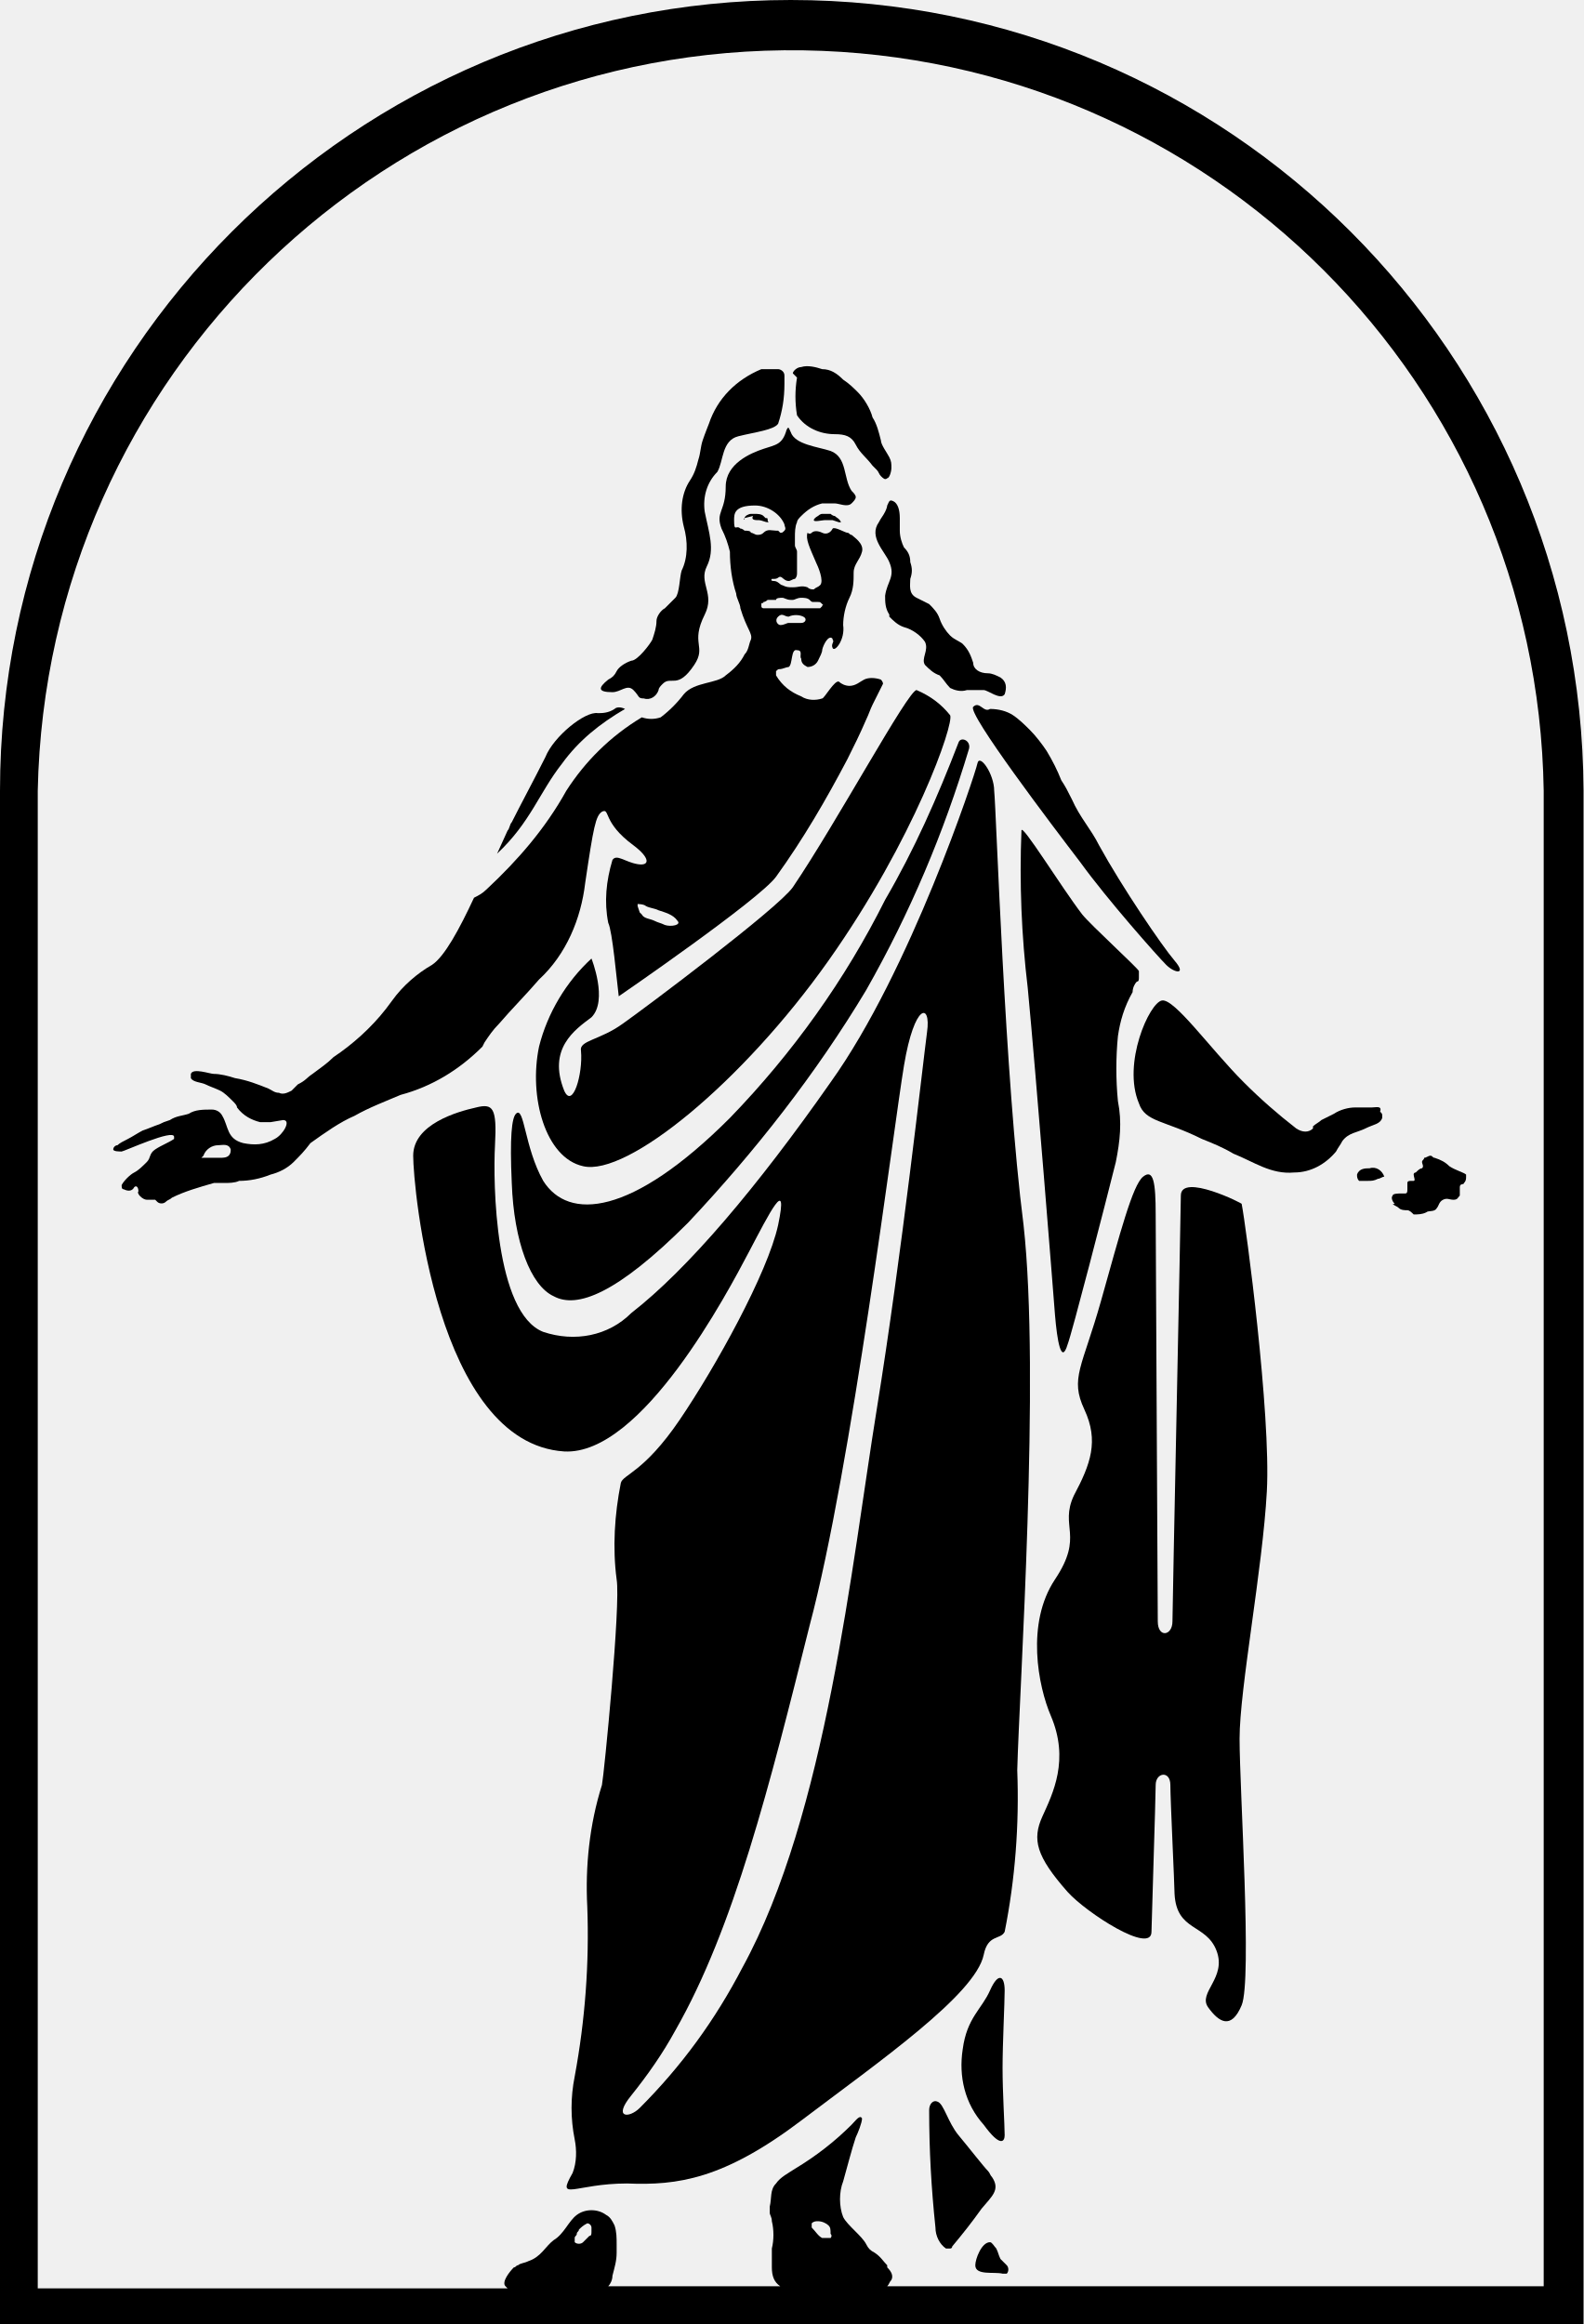
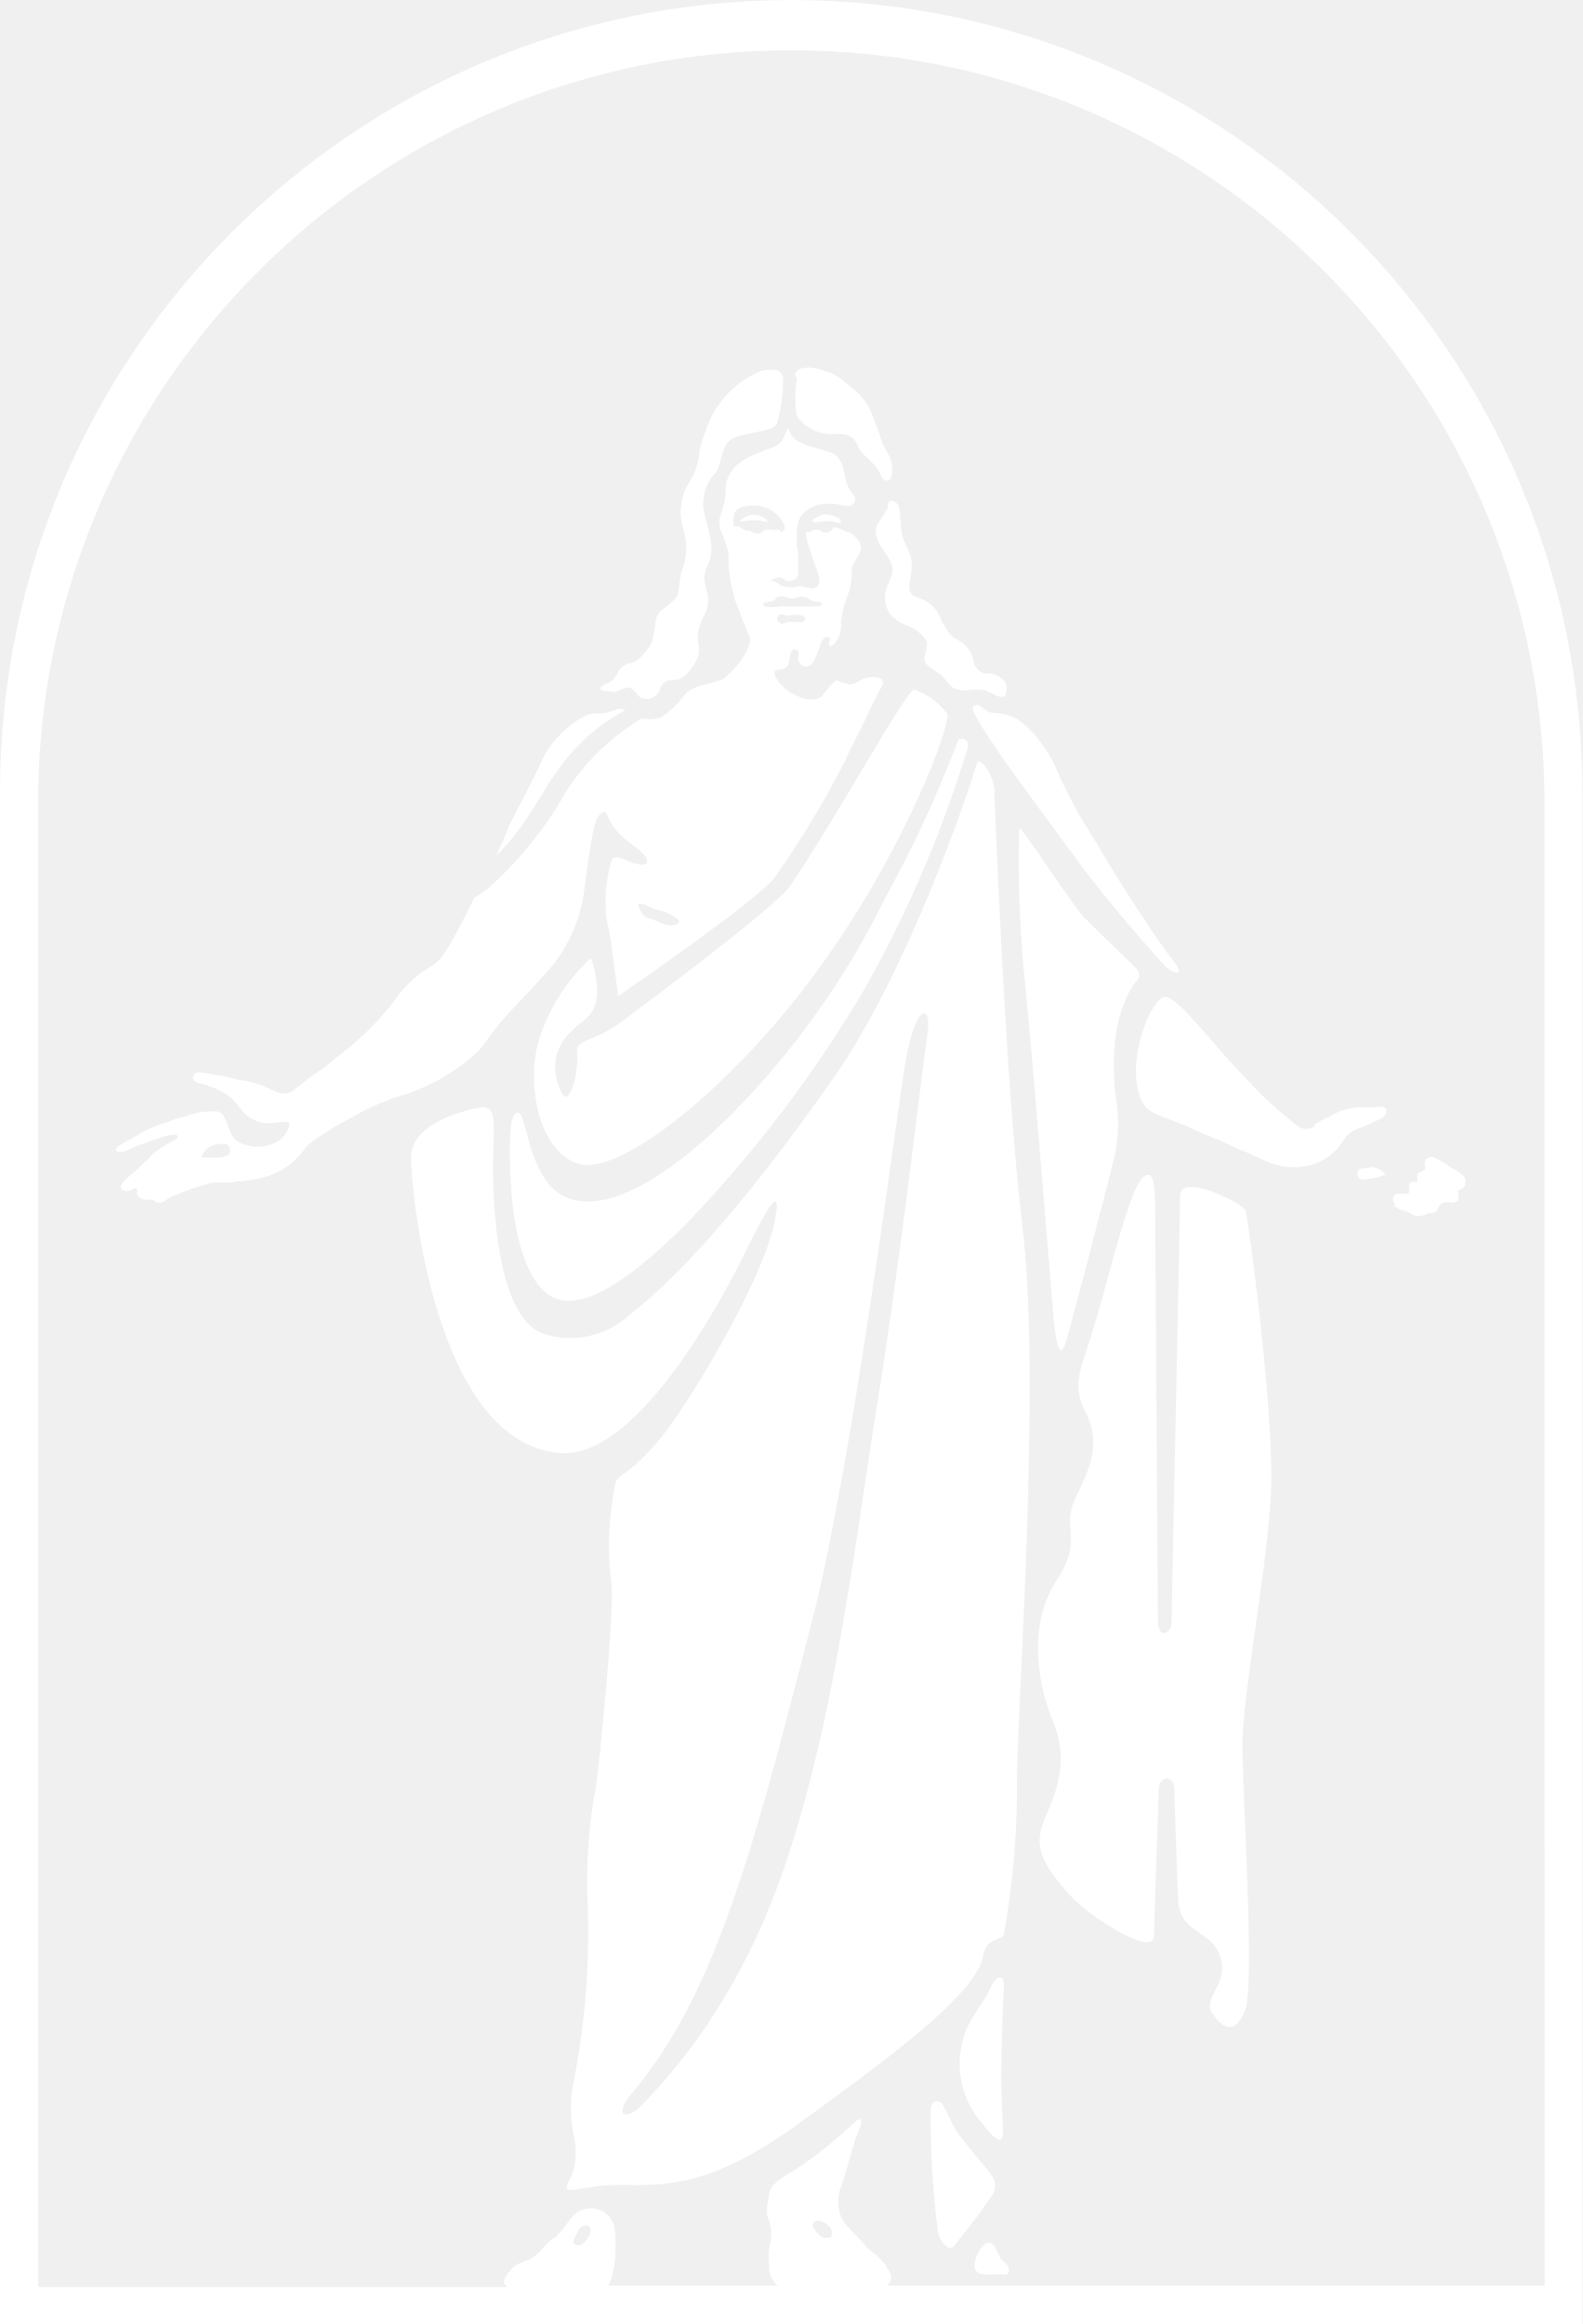
- <svg xmlns="http://www.w3.org/2000/svg" version="1.1" id="Layer_1" x="0px" y="0px" viewBox="0 0 75.5 110.8" style="enable-background:new 0 0 75.5 110.8;" xml:space="preserve">
-   <path d="M37.7,0C16.9,0,0,16.9,0,37.7v73.1h75.5V37.7C75.4,16.9,58.6,0,37.7,0z M28.2,106.4c0,0.1,0,0.2-0.1,0.2  c-0.1,0.1-0.2,0.2-0.3,0.3c-0.1,0.1-0.3,0.1-0.4,0c0-0.1,0-0.1,0-0.2l0,0c0-0.1,0.1-0.1,0.1-0.2s0.1-0.1,0.1-0.2  c0.1-0.1,0.2-0.2,0.4-0.3c0.1,0,0.2,0.1,0.2,0.2C28.2,106.3,28.2,106.4,28.2,106.4z M39.6,106.7c0,0-0.1,0-0.2,0c-0.1,0-0.1,0-0.2,0  c-0.2-0.1-0.3-0.3-0.5-0.5c0-0.1,0-0.2,0-0.2c0.1-0.1,0.2-0.1,0.3-0.1c0.2,0,0.4,0.1,0.5,0.2s0.1,0.2,0.1,0.4  C39.7,106.6,39.6,106.7,39.6,106.7z M42.3,109c0.1-0.1,0.1-0.2,0.2-0.3c0.1-0.2,0-0.4-0.2-0.6V108c-0.2-0.2-0.3-0.4-0.6-0.6  c-0.2-0.1-0.3-0.2-0.4-0.4c-0.2-0.4-0.9-0.9-1.1-1.3c-0.2-0.5-0.2-1.2,0-1.7c0.2-0.7,0.4-1.5,0.6-2.1c0.1-0.2,0.3-0.7,0.3-0.9  c-0.1-0.2-0.3,0.1-0.5,0.3c-0.8,0.8-1.7,1.5-2.7,2.1c-0.3,0.2-0.7,0.4-0.9,0.7c-0.3,0.3-0.2,0.7-0.3,1.1c0,0.1,0,0.2,0,0.3  c0,0.1,0.1,0.2,0.1,0.4c0.1,0.4,0.1,0.9,0,1.3c0,0.3,0,0.5,0,0.8v0.1c0,0.4,0.1,0.7,0.4,0.9H29c0.1-0.1,0.2-0.3,0.2-0.5  c0.1-0.4,0.2-0.7,0.2-1.1V107c0-0.3,0-0.6-0.1-0.9c-0.1-0.2-0.2-0.4-0.4-0.5c-0.4-0.3-1-0.3-1.4,0s-0.6,0.9-1.1,1.2  c-0.4,0.3-0.6,0.8-1.2,1c-0.2,0.1-0.4,0.1-0.5,0.2c-0.1,0-0.1,0.1-0.2,0.1c-0.2,0.2-0.6,0.7-0.4,0.9l0.1,0.1H1.8V37.7  C2.2,17.9,18.5,2.1,38.3,2.4c19.4,0.3,35,15.9,35.3,35.3V109H42.3z" />
-   <path d="M23.1,49.7c0.2-0.3,0.4-0.6,0.7-0.9c0.6-0.7,1.3-1.4,1.9-2.1c1.3-1.2,2-2.9,2.2-4.6c0.4-2.7,0.5-3.2,0.8-3.4  c0.4-0.2,0,0.5,1.5,1.6c0.8,0.6,0.8,1,0.2,0.9c-0.6-0.1-1-0.5-1.2-0.2c-0.3,1-0.4,2-0.2,3c0.2,0.4,0.4,2.7,0.5,3.5  c0,0,6.7-4.6,7.5-5.7c1.3-1.8,2.4-3.7,3.4-5.6c0.3-0.6,0.6-1.2,0.9-1.9c0.1-0.2,0.2-0.5,0.3-0.7s0.3-0.6,0.5-1  c0-0.1-0.1-0.2-0.1-0.2c-0.3-0.1-0.6-0.1-0.8,0s-0.4,0.3-0.7,0.3c-0.2,0-0.4-0.1-0.5-0.2c-0.2-0.1-0.7,0.8-0.8,0.8  c-0.3,0.1-0.7,0.1-1-0.1c-0.5-0.2-0.9-0.5-1.2-1c0-0.1,0-0.2,0-0.2c0.1-0.1,0.1-0.1,0.2-0.1c0.1,0,0.3-0.1,0.4-0.1  c0.2-0.1,0.1-0.9,0.4-0.8c0.3,0,0.1,0.3,0.2,0.4c0,0.2,0.1,0.3,0.3,0.4c0.2,0,0.4-0.1,0.5-0.3c0.1-0.2,0.2-0.4,0.2-0.5  s0.2-0.6,0.4-0.6c0,0,0.1,0,0.1,0.1c0.1,0.1-0.1,0.2,0,0.4s0.6-0.4,0.5-1.1c0-0.4,0.1-0.9,0.3-1.3s0.2-0.8,0.2-1.2  c0-0.4,0.3-0.6,0.4-1c0.1-0.4-0.4-0.7-0.5-0.8c-0.1,0-0.1-0.1-0.2-0.1c-0.1,0-0.6-0.3-0.7-0.2c-0.1,0.2-0.3,0.3-0.5,0.2l0,0  c-0.2-0.1-0.4-0.1-0.5,0s-0.2,0-0.2,0c-0.1,0.3,0.1,0.7,0.4,1.4c0.1,0.2,0.4,0.9,0.2,1.1C39,28,38.9,28,38.8,28.1  c-0.1,0-0.2,0-0.3-0.1c-0.3-0.1-0.4,0-0.7,0c-0.2,0-0.3,0-0.5-0.1c-0.1,0-0.2-0.2-0.4-0.2s-0.1-0.1-0.1-0.1h0.1  c0.2,0,0.2-0.1,0.3-0.1s0.2,0.2,0.4,0.2c0.1,0,0.2-0.1,0.3-0.1c0.1-0.1,0.1-0.2,0.1-0.3c0-0.3,0-0.7,0-1c0-0.1-0.1-0.2-0.1-0.3  c0-0.1,0-0.2,0-0.3v-0.1c0-0.2,0-0.5,0.1-0.7c0-0.1,0.1-0.2,0.2-0.3c0.3-0.3,0.6-0.5,1-0.6c0.2,0,0.4,0,0.6,0c0.2,0,0.6,0.2,0.8,0  c0.1-0.1,0.2-0.2,0.2-0.3c0-0.1-0.1-0.2-0.2-0.3c-0.4-0.6-0.2-1.6-1-1.9c-0.6-0.2-1.7-0.3-1.9-0.9c-0.1-0.2-0.1-0.3-0.2-0.1  c-0.2,0.7-0.5,0.7-1.1,0.9c-0.6,0.2-1.8,0.7-1.8,1.8c0,1.2-0.5,1.2-0.2,2c0.2,0.4,0.3,0.7,0.4,1.1c0,0.7,0.1,1.4,0.3,2  c0,0.2,0.2,0.5,0.2,0.7c0.3,1,0.6,1.2,0.5,1.5c-0.1,0.2-0.1,0.5-0.3,0.7c-0.2,0.4-0.5,0.7-0.9,1c-0.4,0.4-1.5,0.3-2,0.9  c-0.3,0.4-0.7,0.8-1.1,1.1c-0.3,0.1-0.6,0.1-0.9,0c-1.5,0.9-2.7,2.1-3.6,3.5c-1,1.8-2.3,3.3-3.8,4.7c-0.2,0.2-0.4,0.3-0.6,0.4  c-0.7,1.5-1.4,2.8-2,3.2c-0.7,0.4-1.4,1-1.9,1.7l-0.3,0.4c-0.7,0.9-1.6,1.7-2.5,2.3c-0.3,0.3-0.6,0.5-1,0.8  c-0.3,0.2-0.3,0.3-0.7,0.5c-0.1,0.1-0.2,0.2-0.3,0.3c-0.2,0.1-0.4,0.2-0.6,0.1c-0.2,0-0.3-0.1-0.5-0.2c-0.5-0.2-1-0.4-1.6-0.5  c-0.3-0.1-0.7-0.2-1-0.2c-0.2,0-1-0.3-1.1,0c0,0.1,0,0.2,0,0.2c0.1,0.2,0.5,0.2,0.7,0.3s0.5,0.2,0.7,0.3s0.4,0.3,0.6,0.5  c0.1,0.1,0.2,0.2,0.2,0.3c0.3,0.4,0.7,0.6,1.1,0.7c0.2,0,0.3,0,0.5,0l0.6-0.1c0.4,0,0,0.7-0.4,0.9c-0.5,0.3-1,0.3-1.5,0.2  c-0.8-0.2-0.7-0.8-1-1.3c-0.1-0.2-0.3-0.3-0.5-0.3c-0.4,0-0.8,0-1.1,0.2c-0.3,0.1-0.6,0.1-0.9,0.3c-0.3,0.1-0.3,0.1-0.5,0.2  c-0.3,0.1-0.5,0.2-0.8,0.3c-0.2,0.1-0.5,0.3-0.7,0.4c-0.2,0.1-0.4,0.2-0.5,0.3c-0.1,0-0.2,0.1-0.2,0.2c0,0.1,0.3,0.1,0.4,0.1  s2.5-1.1,2.5-0.7v0.1c-0.3,0.2-0.6,0.3-0.9,0.5S7.2,55.2,7,55.4s-0.4,0.4-0.6,0.5s-0.5,0.4-0.6,0.6c0,0.1,0,0.2,0.1,0.2  c0.2,0.1,0.4,0.1,0.5-0.1c0.1-0.1,0.2,0,0.2,0.2c-0.1,0.1,0.2,0.4,0.4,0.4c0.1,0,0.2,0,0.4,0l0.1,0.1c0.1,0.1,0.3,0.1,0.4,0  s0.2-0.1,0.3-0.2c0.6-0.3,1.3-0.5,2-0.7c0.2,0,0.3,0,0.5,0s0.5,0,0.7-0.1c0.5,0,1-0.1,1.5-0.3c0.4-0.1,0.8-0.3,1.1-0.6  s0.5-0.5,0.8-0.9c0.7-0.5,1.4-1,2.1-1.3c0.7-0.4,1.5-0.7,2.2-1c1.5-0.4,2.8-1.2,3.9-2.3L23.1,49.7z M38.2,29.7L38.2,29.7  c-0.1,0-0.2,0-0.3,0s-0.2,0-0.3,0s-0.2,0.1-0.4,0.1c-0.1,0-0.3-0.2-0.1-0.4c0.2-0.2,0.3,0,0.5,0c0.2-0.1,0.5-0.1,0.7,0  C38.5,29.5,38.4,29.7,38.2,29.7z M37,28.6L37,28.6c0-0.1,0.2-0.1,0.3-0.1s0.2,0.1,0.4,0.1h0.1c0.1,0,0.2-0.1,0.4-0.1  c0.1,0,0.3,0,0.4,0.1c0.1,0.1,0.1,0.1,0.2,0.1c0.1,0,0.2,0,0.2,0c0.1,0,0.1,0,0.2,0.1s0,0,0,0.1L39.1,29h-0.4c-0.1,0-0.3,0-0.4,0  c-0.2,0-0.4,0-0.6,0c-0.2,0-0.3,0-0.5,0c-0.3,0-0.5,0-0.8,0c0,0-0.1,0-0.1-0.1c0,0,0,0,0-0.1s0.1,0,0.1-0.1c0.1,0,0.2-0.1,0.2-0.1  C36.9,28.6,36.9,28.6,37,28.6z M35.5,25.3L35.5,25.3c0,0-0.1-0.1-0.2-0.1C35.1,25,35,25.4,35,24.8c0-0.3,0-0.7,1-0.7  c0.6,0,1.2,0.4,1.4,0.9c0,0.1,0.1,0.2,0,0.3c-0.1,0.1-0.1,0.1-0.2,0.1c-0.1-0.1,0,0-0.1-0.1H37c-0.2,0-0.4-0.1-0.6,0.1  c-0.1,0.1-0.2,0.1-0.3,0.1s-0.2-0.1-0.3-0.1C35.8,25.3,35.6,25.3,35.5,25.3z M31.4,43.4L31.4,43.4c0.3,0.1,0.7,0.2,0.9,0.5  c0.2,0.2-0.3,0.3-0.6,0.2c-0.2-0.1-0.3-0.1-0.5-0.2c-0.2-0.1-0.5-0.1-0.6-0.3l-0.1-0.1l-0.1-0.3v-0.1c0,0,0.3,0,0.4,0.1  C31,43.3,31.2,43.3,31.4,43.4z M10.9,55.1L10.9,55.1c-0.1,0.1-0.3,0.1-0.4,0.1H10H9.9c-0.1,0-0.1,0-0.2,0H9.6l0.1-0.1  c0.1-0.3,0.4-0.5,0.7-0.5c0.2,0,0.5-0.1,0.6,0.2C11,54.9,11,55,10.9,55.1z" />
-   <path d="M38,18c-0.1,0.6-0.1,1.2,0,1.8c0.4,0.6,1.1,0.9,1.8,0.9l0,0c0.5,0,0.8,0.1,1,0.5s0.5,0.6,0.8,1l0.1,0.1l0.1,0.1  c0.1,0.1,0.1,0.2,0.2,0.3c0.1,0.1,0.2,0.2,0.3,0.1c0.1,0,0.2-0.3,0.2-0.5s0-0.3-0.1-0.5S42,21.2,42,21c-0.1-0.4-0.2-0.8-0.4-1.1  c-0.1-0.4-0.4-0.9-0.7-1.2c-0.2-0.2-0.4-0.4-0.7-0.6c-0.3-0.3-0.6-0.5-1-0.5c-0.3-0.1-0.7-0.2-1-0.1c-0.2,0-0.4,0.2-0.4,0.3  C37.9,17.9,38,18,38,18L38,18z" />
-   <path d="M29.2,33L29.2,33c0.4,0,0.7-0.4,1-0.1c0.3,0.3,0.2,0.4,0.5,0.4c0.3,0.1,0.6-0.1,0.7-0.4c0-0.1,0.1-0.2,0.2-0.3  c0.4-0.4,0.7,0.3,1.5-0.9c0.6-0.9-0.2-1,0.5-2.4c0.5-1-0.3-1.5,0.1-2.3c0.4-0.8,0.1-1.6-0.1-2.6c-0.1-0.7,0.1-1.4,0.6-1.9  c0.3-0.5,0.2-1.5,1-1.7s1.7-0.3,1.9-0.6c0.2-0.6,0.3-1.2,0.3-1.9c0-0.1,0-0.3,0-0.4c0-0.2-0.2-0.3-0.3-0.3c-0.3,0-0.5,0-0.8,0  c-1.2,0.5-2.1,1.4-2.5,2.6c0,0-0.2,0.5-0.3,0.8s-0.1,0.6-0.2,0.9c-0.1,0.4-0.2,0.7-0.4,1c-0.4,0.6-0.5,1.4-0.3,2.2  c0.2,0.7,0.2,1.5-0.1,2.1c-0.1,0.3-0.1,1.1-0.3,1.3c-0.2,0.2-0.4,0.4-0.5,0.5c-0.2,0.1-0.4,0.4-0.4,0.6c0,0.3-0.1,0.6-0.2,0.9  c-0.1,0.2-0.7,1-1,1c-0.3,0.1-0.6,0.3-0.7,0.5s-0.2,0.3-0.4,0.4h0C28.5,32.8,28.5,33,29.2,33z" />
-   <path d="M46.4,33.7L46.4,33.7c-0.3,0.3,3.8,5.7,5.1,7.4c1.3,1.8,3.7,4.5,4.1,4.9c0.4,0.4,1,0.5,0.4-0.2s-2.5-3.5-3.6-5.5  c-0.4-0.8-0.9-1.3-1.3-2.2c-0.2-0.4-0.3-0.6-0.5-0.9c-0.2-0.5-0.4-0.9-0.7-1.4c-0.2-0.3-0.5-0.7-0.8-1c-0.2-0.2-0.5-0.5-0.8-0.7  s-0.7-0.3-1.1-0.3C46.9,34,46.7,33.4,46.4,33.7z" />
-   <path d="M54.2,46.8c0.1,0,0.1-0.1,0.1-0.2c0-0.1,0-0.2,0-0.3s-2.3-2.2-2.7-2.7c-1-1.3-2.9-4.4-2.9-4c-0.1,2.5,0,5,0.3,7.5  c0.4,4.2,1.2,14.3,1.3,15.6c0.1,1.2,0.3,2.4,0.6,1.4c0.2-0.5,1.8-6.7,2.3-8.7c0.2-1,0.3-1.9,0.1-2.9c-0.1-1-0.1-2.1,0-3.1  c0.1-0.7,0.3-1.4,0.7-2.1l0,0C54,47.1,54.1,46.9,54.2,46.8z" />
-   <path d="M47.2,94.9c-0.4,0.9-1.1,1.3-1.3,2.8c-0.2,1.3,0.1,2.6,1,3.6c0.8,1.1,1,0.8,1,0.5c0-0.5-0.1-2-0.1-3.2s0.1-3.1,0.1-3.7l0,0  C47.9,94.2,47.6,94,47.2,94.9z" />
-   <path d="M65.4,52.8h-0.8c-0.3,0-0.7,0.1-1,0.3c-0.2,0.1-0.4,0.2-0.6,0.3c-0.1,0.1-0.3,0.2-0.4,0.3v0.1c-0.2,0.2-0.5,0.2-0.8,0  c-0.9-0.7-1.7-1.4-2.5-2.2c-1.6-1.6-3.3-4-3.9-3.9c-0.6,0.1-1.9,3-1.1,4.9c0.3,0.9,1.2,0.8,3,1.7c0.5,0.2,1,0.4,1.5,0.7  c1,0.4,1.8,1,2.9,0.9c0.8,0,1.5-0.4,2-1c0.1-0.2,0.2-0.3,0.3-0.5c0.3-0.4,0.7-0.4,1.1-0.6c0.4-0.2,0.7-0.2,0.8-0.5c0,0,0,0,0-0.1  s0-0.1-0.1-0.2C65.9,52.7,65.6,52.8,65.4,52.8z" />
-   <path d="M56.3,57L56.3,57c0,0.7-0.4,19.6-0.4,20.3s-0.7,0.8-0.7,0s-0.1-18.2-0.1-19.4c0-1.5-0.1-2.2-0.6-1.8s-1.1,2.7-2,5.9  s-1.5,3.7-0.8,5.2s0.3,2.6-0.5,4.1c-0.7,1.5,0.5,1.9-0.9,4s-0.8,5.1-0.2,6.5c0.9,2.1,0.1,3.7-0.4,4.8c-0.5,1.1-0.3,1.9,1.2,3.6  c0.9,1,4,3,4,1.9c0-0.3,0.2-6.4,0.2-7s0.7-0.7,0.7,0s0.2,4.8,0.2,5.2c0.1,1.8,1.5,1.4,2,2.7c0.5,1.3-0.9,2-0.4,2.7s1.1,1.1,1.6-0.1  s-0.1-10.3-0.1-12.7c0-2.4,1.1-8.1,1.3-11.8c0.2-3.7-1-12.7-1.2-13.7C59.3,57.4,56.3,55.9,56.3,57z" />
-   <path d="M69.1,55.6c-0.2-0.2-0.4-0.3-0.7-0.4c-0.1,0-0.1-0.1-0.2-0.1s-0.2,0.1-0.3,0.1c0,0.1-0.1,0.1-0.1,0.2c0,0.1,0.1,0.2,0,0.3  c-0.1,0-0.2,0.1-0.3,0.2c0,0-0.1,0-0.1,0.1s0.1,0.3,0,0.3h-0.1c-0.1,0-0.2,0-0.2,0.1s0,0.2,0,0.3s0,0.2-0.1,0.2h-0.2  c-0.1,0-0.4,0-0.4,0.1c-0.1,0.1,0,0.3,0.1,0.4h-0.1c0.1,0.1,0.2,0.1,0.3,0.2c0.1,0.1,0.3,0.1,0.4,0.1s0.2,0.1,0.3,0.2  c0.2,0,0.4,0,0.6-0.1c0.1-0.1,0.4,0,0.5-0.2c0.1-0.1,0.1-0.3,0.3-0.4c0.2-0.1,0.3,0,0.5,0s0.2-0.1,0.3-0.2c0-0.1,0-0.2,0-0.4  s0.2-0.1,0.2-0.2c0.1-0.1,0.1-0.2,0.1-0.3V56C69.8,55.9,69.4,55.8,69.1,55.6z" />
-   <path d="M36.2,24.8c0.1,0,0.3,0.1,0.4,0.1s0,0,0-0.1s0-0.1-0.1-0.1l-0.1-0.1c-0.1-0.1-0.3-0.1-0.4-0.1c-0.1,0-0.2,0-0.2,0  c-0.1,0-0.3,0.1-0.3,0.2c-0.1,0.1,0,0.1,0,0l0.4-0.1C35.8,24.8,36,24.8,36.2,24.8L36.2,24.8z" />
-   <path d="M26.8,36.4c0.8-1.1,1.8-1.9,3-2.6c-0.2-0.1-0.4-0.1-0.5,0C29,34,28.7,34,28.5,34c-0.6-0.1-2.1,1.1-2.5,2.1  c-0.5,1-1.2,2.3-1.6,3.1c-0.1,0.1-0.1,0.3-0.2,0.4l-0.5,1.1C25.3,39.2,25.7,37.8,26.8,36.4L26.8,36.4z" />
-   <path d="M47.7,107.7L47.7,107.7c-0.1-0.2-0.1-0.3-0.2-0.5c-0.1-0.1-0.2-0.3-0.3-0.3c-0.4,0-0.7,0.8-0.7,1.1c0,0.5,0.9,0.3,1.3,0.4  c0.1,0,0.2,0,0.2,0c0.1-0.1,0.1-0.3,0-0.4C47.9,107.9,47.8,107.8,47.7,107.7z" />
-   <path d="M47.3,103.8L47.3,103.8c-0.1-0.1-0.1-0.2-0.2-0.3c-0.2-0.2-0.9-1.1-1.4-1.7s-0.7-1.5-1-1.6c-0.2-0.1-0.4,0.1-0.4,0.4  c0,1.9,0.1,3.7,0.3,5.6c0,0.4,0.2,0.8,0.5,1c0.1,0,0.1,0,0.2,0c0.1,0,0.1-0.1,0.1-0.1c0.5-0.6,0.9-1.1,1.4-1.8  C47.3,104.7,47.7,104.4,47.3,103.8z" />
-   <path d="M24.6,53.1L24.6,53.1c-0.2,0.2-0.3,1.1-0.2,3.3c0.1,2.8,0.9,4.9,2,5.4c1.1,0.6,3-0.1,6.4-3.5c3.2-3.4,6.1-7.1,8.5-11.1  c2.1-3.7,3.7-7.5,4.9-11.5c0.1-0.4-0.4-0.6-0.5-0.3c-1,2.6-2.1,5.1-3.5,7.5c-1.9,3.8-4.4,7.3-7.4,10.4c-4.7,4.7-7.7,4.9-8.9,3  C25,54.7,25,52.7,24.6,53.1z" />
-   <path d="M47.4,37.7L47.4,37.7c0-0.8-0.7-1.8-0.8-1.3s-3.2,9.9-7,15.2c-3.5,5-6.8,8.9-9.5,11c-1.1,1.1-2.7,1.4-4.2,0.9  c-2.3-0.9-2.4-7.1-2.3-8.9s-0.1-2-0.9-1.8c-0.9,0.2-3,0.8-3,2.3s1.1,13.7,7.2,14.1c3.7,0.2,7.8-7.6,8.8-9.5s1.9-3.7,1.4-1.3  c-0.5,2.3-3,6.8-4.7,9.3s-2.7,2.6-2.8,3c-0.3,1.5-0.4,3.1-0.2,4.6c0.2,1.2-0.6,9.3-0.7,9.8C28.1,87,27.9,89,28,90.9  c0.1,2.7-0.1,5.4-0.6,8.1c-0.2,1-0.2,2,0,3c0.1,0.5,0.1,1.1-0.1,1.6c-0.8,1.4,0.1,0.5,2.6,0.5c2.4,0.1,4.6-0.2,8.3-3s8.3-6,8.7-7.9  c0.2-1,0.8-0.7,1-1.1c0.5-2.5,0.7-5.1,0.6-7.7c0.1-3.9,1.1-18.8,0.3-26C47.9,51.4,47.5,38.6,47.4,37.7z M44.2,49.2  c-0.2,1.5-1.2,10.6-2.4,18s-2.4,19.3-6.4,26.6c-1.3,2.5-2.9,4.7-4.9,6.7c-0.5,0.5-1.3,0.5-0.4-0.6c0.8-1,1.5-2,2.1-3.1  c2.8-4.9,4.5-11.7,6.4-19.3c2-7.5,4-23.7,4.5-26.7S44.4,47.8,44.2,49.2z" />
-   <path d="M39.8,24.6c-0.1,0-0.2-0.1-0.2-0.1c-0.1,0-0.3,0-0.4,0c-0.1,0-0.2,0.1-0.2,0.1s-0.2,0.1-0.2,0.2s0.4,0,0.5,0s0.3,0,0.4,0  l0.3,0.1h0.1l0,0l0,0l0,0l0,0C40,24.7,39.9,24.7,39.8,24.6z" />
-   <path d="M65.3,55.7L65.3,55.7c-0.2,0-0.5,0-0.6,0.3c0,0.1,0,0.2,0.1,0.3c0.1,0,0.3,0,0.4,0c0.2,0,0.3,0,0.5-0.1  c0.1,0,0.2-0.1,0.3-0.1C65.9,55.8,65.6,55.6,65.3,55.7z" />
-   <path d="M28.2,45.7c-1.2,1.1-2.1,2.6-2.5,4.2c-0.5,2.4,0.3,5.3,2.1,5.7c2.1,0.5,7.6-4,11.7-9.8s6-11.3,5.8-11.7  c-0.4-0.5-0.9-0.9-1.6-1.2c-0.4,0-3.8,6.3-5.9,9.4c-0.7,1-7.1,5.8-8.1,6.5c-1.1,0.8-2.1,0.8-2,1.3c0.1,1.1-0.4,2.8-0.8,1.9  c-0.8-2,0.5-2.9,1.3-3.5l0,0C29,47.7,28.2,45.7,28.2,45.7z" />
-   <path d="M42.3,24.1L42.3,24.1c0,0.1-0.1,0.3-0.1,0.3c-0.1,0.2-0.2,0.3-0.3,0.5c-0.5,0.7,0.3,1.4,0.5,1.9c0.3,0.7-0.1,0.9-0.2,1.6  c0,0.3,0,0.6,0.2,0.9v0.1c0.2,0.2,0.4,0.4,0.7,0.5c0.4,0.1,0.8,0.4,1,0.7c0.2,0.4-0.2,0.8,0,1.1c0.2,0.2,0.4,0.4,0.7,0.5  c0.2,0.2,0.3,0.4,0.5,0.6c0.2,0.1,0.5,0.2,0.8,0.1c0.3,0,0.5,0,0.8,0c0.2,0,0.8,0.5,1,0.2c0.1-0.3,0.1-0.6-0.2-0.8  c-0.2-0.1-0.4-0.2-0.6-0.2c-0.4,0-0.7-0.2-0.7-0.5c-0.1-0.3-0.2-0.6-0.5-0.9c-0.1-0.1-0.4-0.2-0.6-0.4c-0.2-0.2-0.4-0.5-0.5-0.8  s-0.3-0.5-0.5-0.7c-0.2-0.1-0.4-0.2-0.6-0.3c-0.4-0.2-0.3-0.6-0.3-0.9c0.1-0.3,0.1-0.5,0-0.8c0-0.3-0.1-0.5-0.3-0.7  c-0.1-0.2-0.2-0.5-0.2-0.8c0-0.2,0-0.6,0-0.6c0-0.4-0.1-0.7-0.3-0.8S42.4,23.9,42.3,24.1z" />
+ <svg xmlns="http://www.w3.org/2000/svg" viewBox="0 0 75.46 110.82">
+   <defs>
+     <style>
+ 			.a1cac26b-a140-4cc5-8617-4717d771ca40 {
+ 				fill: #fff;
+ 			}
+ 
+ 		</style>
+   </defs>
+   <g id="f0938962-29d5-4307-82b2-b9b353c28545" data-name="Layer 2">
+     <g id="b839d353-924d-47ed-be4f-c66750734401" data-name="white logo">
+       <path class="a1cac26b-a140-4cc5-8617-4717d771ca40" d="M37.73,0A37.77,37.77,0,0,0,0,37.72v73.1H75.46V37.72A37.77,37.77,0,0,0,37.73,0M27.37,106.78a1.51,1.51,0,0,1,.09-.18,2,2,0,0,0,.1-.21.51.51,0,0,1,.36-.28.23.23,0,0,1,.23.15.28.28,0,0,1,0,.18.51.51,0,0,1-.09.24,1,1,0,0,1-.28.32.34.34,0,0,1-.4,0,.16.16,0,0,1,0-.19M38.79,106a.29.29,0,0,1,.26-.1.8.8,0,0,1,.48.25l0,0a.62.62,0,0,1,.15.39.19.19,0,0,1-.11.16.24.24,0,0,1-.15,0,.26.26,0,0,1-.17,0,1.24,1.24,0,0,1-.45-.46.24.24,0,0,1,0-.25m34.86,3H42.3a.49.49,0,0,0,.17-.26c.08-.21,0-.37-.2-.61l0-.06a3.37,3.37,0,0,0-.55-.58,2.33,2.33,0,0,1-.45-.38c-.24-.36-.89-.88-1.11-1.27a2,2,0,0,1,0-1.69c.21-.68.44-1.46.63-2.14.06-.21.33-.66.27-.88s-.34.13-.52.28a20.31,20.31,0,0,1-2.7,2.12,4,4,0,0,0-.94.65c-.29.32-.24.71-.33,1.11a1.26,1.26,0,0,0,0,.28,1.42,1.42,0,0,0,.11.35,2.27,2.27,0,0,1,0,1.29,2.62,2.62,0,0,0,0,.79.14.14,0,0,0,0,.09,1.11,1.11,0,0,0,.41.91H29a1.26,1.26,0,0,0,.19-.48,4.37,4.37,0,0,0,.16-1.08l0-.44a3,3,0,0,0-.08-.9,1.08,1.08,0,0,0-.38-.54,1.16,1.16,0,0,0-1.44,0c-.39.33-.63.92-1.06,1.19s-.64.76-1.15,1a5.09,5.09,0,0,0-.54.22.91.91,0,0,0-.16.11l0,0c-.25.21-.65.65-.45.88a1.14,1.14,0,0,0,.11.11H1.82V37.72a35.92,35.92,0,0,1,71.83,0Z" />
+       <path class="a1cac26b-a140-4cc5-8617-4717d771ca40" d="M22.93,50l.2-.27c.22-.31.44-.61.68-.91.6-.73,1.31-1.37,1.92-2.1a7.27,7.27,0,0,0,2.17-4.6c.38-2.7.46-3.16.83-3.37s0,.55,1.48,1.57c.85.6.81,1,.22.89s-.95-.5-1.24-.24a6.59,6.59,0,0,0-.24,3c.16.44.41,2.69.53,3.53,0,0,6.73-4.62,7.47-5.67a44.4,44.4,0,0,0,3.39-5.63c.28-.64.6-1.25.92-1.87.12-.24.21-.5.34-.74s.34-.64.52-1c0-.07-.06-.15-.1-.23a1.14,1.14,0,0,0-.83,0c-.25.09-.44.3-.72.27a2.07,2.07,0,0,1-.53-.18c-.17-.06-.74.78-.85.84a1.24,1.24,0,0,1-1-.08,2.1,2.1,0,0,1-1.15-1c0-.07,0-.16,0-.21a.25.25,0,0,1,.21-.06.63.63,0,0,0,.37-.14c.17-.15.1-.87.39-.84s.14.31.15.41a.41.41,0,0,0,.28.4.43.43,0,0,0,.5-.31c.07-.17.16-.35.22-.53s.15-.56.4-.56a.11.11,0,0,1,.11.06c.08.13-.12.23,0,.35s.61-.39.53-1.08a4.22,4.22,0,0,1,.31-1.27,3,3,0,0,0,.21-1.22c0-.39.34-.64.43-1s-.36-.71-.45-.77a.51.51,0,0,0-.17-.07c-.13,0-.65-.34-.71-.19a.38.38,0,0,1-.55.16.44.44,0,0,0-.51,0c-.08.07-.19,0-.21,0-.07.3.12.66.36,1.44.07.22.37.86.23,1.09a.38.38,0,0,1-.29.19A1.45,1.45,0,0,1,38.4,28c-.26-.11-.4,0-.68,0a1.44,1.44,0,0,1-.46-.08c-.13-.05-.22-.19-.37-.2s-.07-.07-.06-.1a.11.11,0,0,1,.08,0c.16-.05.18-.11.31-.09s.2.19.43.19a1.28,1.28,0,0,0,.31-.11h0a.43.43,0,0,0,.1-.35c0-.31,0-.65,0-1A.61.61,0,0,1,38,26c0-.09,0-.18,0-.27v-.07h0a2.32,2.32,0,0,1,.06-.74,1.4,1.4,0,0,1,.15-.33,1.63,1.63,0,0,1,1-.56,3.77,3.77,0,0,1,.58,0c.22,0,.63.19.83.05a.36.36,0,0,0,.17-.31c0-.13-.13-.22-.21-.32-.44-.57-.17-1.61-1-1.89-.57-.2-1.66-.35-1.89-.9-.1-.25-.14-.26-.2-.06-.24.69-.48.66-1.07.89s-1.79.65-1.81,1.82-.46,1.21-.25,1.95a8.39,8.39,0,0,1,.38,1.09A6.83,6.83,0,0,0,35,28.4c0,.16.17.47.25.73.35,1,.57,1.23.52,1.46a2.28,2.28,0,0,1-.27.66,4.6,4.6,0,0,1-.86,1h0c-.4.41-1.51.29-2,.89a4.28,4.28,0,0,1-1.1,1.06,1.57,1.57,0,0,1-.93.05A11.07,11.07,0,0,0,27,37.74a17.75,17.75,0,0,1-3.76,4.65,6.84,6.84,0,0,1-.62.42c-.74,1.45-1.37,2.83-1.95,3.2a5.57,5.57,0,0,0-1.87,1.72l-.31.39A14.35,14.35,0,0,1,16,50.46a7.05,7.05,0,0,1-1,.76c-.26.17-.33.26-.65.49A3.17,3.17,0,0,0,14,52a.91.91,0,0,1-.59.14,2.37,2.37,0,0,1-.5-.2,4.83,4.83,0,0,0-1.56-.45,7.89,7.89,0,0,0-1-.23c-.25,0-1-.28-1.12,0a.21.21,0,0,0,0,.22c.09.19.49.21.66.27a6.36,6.36,0,0,1,.71.31,2.31,2.31,0,0,1,.62.5,3.76,3.76,0,0,1,.25.31,1.7,1.7,0,0,0,1.09.68,2.8,2.8,0,0,0,.5,0l.57-.06c.41,0,0,.68-.38.94a1.92,1.92,0,0,1-1.54.16c-.8-.22-.71-.77-1-1.28a.45.45,0,0,0-.5-.31,3.17,3.17,0,0,0-1.11.15c-.26.1-.61.15-.87.26s-.34.12-.51.18a5.32,5.32,0,0,0-.78.32c-.25.12-.48.29-.72.41a3.5,3.5,0,0,0-.53.31c-.06,0-.16.14-.17.22s.31.09.4.06,2.53-1.11,2.54-.73a.18.18,0,0,1,0,.1l0,0c-.3.18-.61.34-.91.54s-.36.36-.59.54-.38.39-.55.53-.53.37-.63.64a.19.19,0,0,0,.06.22.46.46,0,0,0,.5-.06c.11-.09.25,0,.19.15s.22.38.41.38a.85.85,0,0,1,.36,0,.7.7,0,0,0,.1.08.41.41,0,0,0,.39,0,3.26,3.26,0,0,0,.34-.22,15.47,15.47,0,0,1,1.95-.68,1.73,1.73,0,0,1,.51,0c.23,0,.46,0,.69-.06a5.82,5.82,0,0,0,1.5-.26,3.75,3.75,0,0,0,1.12-.61,4.92,4.92,0,0,0,.77-.86,12.7,12.7,0,0,1,2.12-1.33,11.44,11.44,0,0,1,2.23-1A9.29,9.29,0,0,0,22.93,50M38.18,29.66a1.26,1.26,0,0,1-.27,0,.93.93,0,0,0-.29,0c-.12,0-.24.1-.36.08s-.3-.22-.14-.38.27,0,.5,0a1.18,1.18,0,0,1,.67,0c.22.09.1.31-.11.32m-1.24-1.14a.8.8,0,0,1,.37-.11c.13,0,.25.11.38.11h.14c.12,0,.24-.09.36-.09a.83.83,0,0,1,.38.1.49.49,0,0,0,.2.11.79.79,0,0,1,.25.05c.08,0,.15,0,.16.06s0,0,0,.06a.26.26,0,0,1-.09.09l-.37,0a1.76,1.76,0,0,1-.4,0c-.19,0-.39,0-.59,0h0c-.16,0-.31,0-.47,0a2.53,2.53,0,0,1-.78,0s-.06-.05-.08-.08,0,0,0-.06.08,0,.15-.06a.65.65,0,0,1,.25-.05.53.53,0,0,0,.21-.11m-1.43-3.28c-.1,0-.19-.07-.27-.13-.24-.2-.36.25-.33-.38,0-.27.05-.68,1-.66a1.55,1.55,0,0,1,1.41.9c0,.07.08.19,0,.26s-.13.12-.18.06,0-.05-.06-.06H37c-.23,0-.43-.09-.62.08a.39.39,0,0,1-.33.09.34.34,0,0,1-.26-.14s0,0,0,0-.18,0-.3,0m-4.1,18.1a2,2,0,0,1,.95.45c.2.22-.29.35-.64.23a3.17,3.17,0,0,1-.46-.19c-.18-.1-.45-.12-.58-.28a.41.41,0,0,1-.07-.11l-.14-.27s0-.1,0-.13.29,0,.36.07a4.24,4.24,0,0,0,.59.23M10.83,55.07a.6.6,0,0,1-.37.13H10l-.08,0a.43.43,0,0,0-.19,0l-.14,0,.06-.12a.86.86,0,0,1,.67-.51h0c.18,0,.5-.12.63.15a.37.37,0,0,1-.09.38" />
+       <path class="a1cac26b-a140-4cc5-8617-4717d771ca40" d="M39.89,20.69c.54,0,.83.11,1,.54s.55.61.85,1l.07.09.08.13c.06.1.13.24.18.31a.25.25,0,0,0,.31.14c.09,0,.18-.29.17-.54a1.53,1.53,0,0,0-.09-.49c-.08-.23-.35-.62-.39-.75a9.6,9.6,0,0,0-.4-1.13,3.06,3.06,0,0,0-.7-1.19,5.16,5.16,0,0,0-.66-.56,2.17,2.17,0,0,0-1-.55,1.81,1.81,0,0,0-1-.14.47.47,0,0,0-.41.34A.64.64,0,0,0,38,18s0,0,0,.05A5.4,5.4,0,0,0,38,19.83a2,2,0,0,0,1.85.86" />
+       <path class="a1cac26b-a140-4cc5-8617-4717d771ca40" d="M29.18,33c.42,0,.68-.4,1-.11s.24.37.55.43a.66.66,0,0,0,.72-.38.67.67,0,0,1,.18-.34c.41-.44.7.26,1.46-.9.6-.91-.2-1.05.49-2.35.54-1-.29-1.49.14-2.33s.08-1.61-.14-2.58a2.1,2.1,0,0,1,.56-1.91c.34-.49.2-1.47,1-1.71s1.69-.26,1.89-.58a7.42,7.42,0,0,0,.31-1.88h0a1.39,1.39,0,0,0,0-.38.39.39,0,0,0-.32-.33,1.6,1.6,0,0,0-.75.05,4.61,4.61,0,0,0-2.52,2.57s-.21.54-.28.81a4.38,4.38,0,0,0-.17.87,3.15,3.15,0,0,1-.4,1,2.67,2.67,0,0,0-.34,2.19,3,3,0,0,1-.07,2.15c-.09.29-.08,1.08-.3,1.28s-.44.37-.55.47a.79.79,0,0,0-.38.64,6.93,6.93,0,0,1-.17.93c-.09.25-.66,1-1,1a.86.86,0,0,0-.66.54,1.07,1.07,0,0,1-.39.42l-.05,0c-.5.23-.51.39.16.4" />
+       <path class="a1cac26b-a140-4cc5-8617-4717d771ca40" d="M46.4,33.72c-.27.33,3.78,5.66,5.06,7.42s3.7,4.51,4.1,4.92,1,.52.43-.19-2.46-3.53-3.57-5.45c-.45-.77-.86-1.34-1.29-2.17-.19-.37-.28-.58-.47-.94a14.39,14.39,0,0,0-.67-1.4,10.75,10.75,0,0,0-.76-1,4.11,4.11,0,0,0-.77-.65A2.4,2.4,0,0,0,47.4,34c-.49,0-.71-.64-1-.29" />
+       <path class="a1cac26b-a140-4cc5-8617-4717d771ca40" d="M53.88,47.27a3.82,3.82,0,0,1,.29-.48.58.58,0,0,0,.14-.17.46.46,0,0,0-.05-.34c0-.09-2.29-2.19-2.73-2.73-1-1.26-2.94-4.38-2.93-4a57.79,57.79,0,0,0,.3,7.5c.42,4.21,1.21,14.3,1.32,15.55s.29,2.4.61,1.4c.16-.5,1.78-6.66,2.28-8.7a7.11,7.11,0,0,0,.11-2.91,11.35,11.35,0,0,1,0-3.08,6.28,6.28,0,0,1,.67-2.08" />
+       <path class="a1cac26b-a140-4cc5-8617-4717d771ca40" d="M47.86,94.77c.07-.6-.3-.73-.68.13s-1.09,1.35-1.35,2.77a4.26,4.26,0,0,0,1,3.57c.84,1.13,1,.8,1,.46,0-.53-.11-2-.08-3.24s.07-3.12.13-3.69" />
+       <path class="a1cac26b-a140-4cc5-8617-4717d771ca40" d="M62.69,53.71a.67.67,0,0,1-.78,0,17.86,17.86,0,0,1-2.46-2.25c-1.58-1.59-3.3-4-3.92-3.92s-1.87,3-1.13,4.86c.34.87,1.19.75,3,1.68a12.3,12.3,0,0,1,1.54.66c1,.36,1.83,1,2.94.91a2.68,2.68,0,0,0,2-1c.11-.15.21-.32.33-.47.31-.36.71-.38,1.1-.58s.69-.25.8-.53c0,0,0,0,0-.07a.18.18,0,0,0-.07-.19c-.14-.09-.46,0-.62,0l-.77,0a3.15,3.15,0,0,0-1,.29,2.85,2.85,0,0,1-.55.28c-.14.09-.29.16-.42.26" />
+       <path class="a1cac26b-a140-4cc5-8617-4717d771ca40" d="M56.28,57c0,.75-.41,19.67-.41,20.32s-.65.83-.65,0-.13-18.19-.13-19.41c0-1.47-.08-2.18-.57-1.78s-1.13,2.71-2,5.93S51,65.8,51.76,67.31s.26,2.59-.47,4.12.45,1.88-.94,4-.79,5.12-.17,6.55c.91,2.13.07,3.67-.38,4.81s-.3,1.9,1.23,3.59c.9,1,4,3,4,1.92,0-.35.22-6.41.23-7s.72-.71.74,0,.15,4.75.18,5.25c.11,1.75,1.53,1.39,2,2.72s-.87,2-.37,2.73,1.07,1.06,1.56-.11-.12-10.29-.12-12.67,1.13-8.12,1.35-11.81-1-12.68-1.19-13.68c-.07-.3-3.12-1.86-3.13-.71" />
+       <path class="a1cac26b-a140-4cc5-8617-4717d771ca40" d="M66.44,57.47a1.67,1.67,0,0,0,.28.18c.14.06.28.08.42.14s.23.14.32.17a.83.83,0,0,0,.58-.07c.14-.07.35,0,.46-.15s.14-.32.31-.39.34,0,.46,0,.24-.06.27-.17,0-.24,0-.36.16-.1.24-.17a.32.32,0,0,0,.1-.28.35.35,0,0,0,0-.14c-.13-.31-.48-.42-.74-.59a3.91,3.91,0,0,0-.65-.4.85.85,0,0,0-.22-.08.61.61,0,0,0-.27.12.28.28,0,0,0-.06.18c0,.11.08.25,0,.32a2.69,2.69,0,0,0-.29.16.27.27,0,0,0-.08.07c0,.09.07.27,0,.34l-.12,0c-.09,0-.2,0-.24.1a.59.59,0,0,0,0,.27c0,.08,0,.19-.1.21l-.2,0c-.13,0-.38-.05-.45.1a.32.32,0,0,0,.11.41" />
+       <path class="a1cac26b-a140-4cc5-8617-4717d771ca40" d="M36.15,24.81c.13,0,.29.08.42.08s0,0,0-.07a.15.15,0,0,0-.1-.11l-.14-.07a.8.8,0,0,0-.43-.09.64.64,0,0,0-.24.05.92.92,0,0,0-.35.23c-.06.08,0,.06,0,.05l.38-.06a1.7,1.7,0,0,1,.39,0" />
+       <path class="a1cac26b-a140-4cc5-8617-4717d771ca40" d="M26.83,36.41a9.18,9.18,0,0,1,3-2.55.66.66,0,0,0-.53,0,1.82,1.82,0,0,1-.85.17c-.58-.14-2.08,1.07-2.55,2.12s-1.15,2.28-1.55,3.08a1.78,1.78,0,0,0-.18.44l-.51,1.14,0,0c1.64-1.63,2.07-3,3.17-4.39" />
+       <path class="a1cac26b-a140-4cc5-8617-4717d771ca40" d="M47.7,107.64a2.27,2.27,0,0,1-.21-.41.46.46,0,0,0-.33-.29c-.38,0-.72.83-.69,1.14.05.54.9.35,1.32.36a.37.37,0,0,0,.24,0c.13-.09.1-.3,0-.43s-.25-.21-.34-.33" />
+       <path class="a1cac26b-a140-4cc5-8617-4717d771ca40" d="M47.32,103.81a1.21,1.21,0,0,0-.2-.3c-.16-.21-.9-1.07-1.37-1.69s-.66-1.52-1-1.62c-.16-.06-.37.13-.37.39a41.52,41.52,0,0,0,.32,5.57,1.2,1.2,0,0,0,.49,1,.31.31,0,0,0,.21,0,.32.32,0,0,0,.14-.12c.46-.59.94-1.15,1.36-1.77s.75-.83.43-1.48" />
+       <path class="a1cac26b-a140-4cc5-8617-4717d771ca40" d="M24.55,53.12c-.19.17-.31,1.09-.19,3.29.14,2.76.87,4.9,2,5.45s3-.13,6.4-3.54a60.24,60.24,0,0,0,8.45-11.13,56.66,56.66,0,0,0,4.94-11.54c.1-.43-.39-.55-.48-.29a58.74,58.74,0,0,1-3.45,7.45,39.11,39.11,0,0,1-7.38,10.37c-4.68,4.65-7.67,4.91-8.88,3-.95-1.47-.91-3.48-1.38-3.07" />
+       <path class="a1cac26b-a140-4cc5-8617-4717d771ca40" d="M47.45,37.77c-.07-.88-.78-1.8-.88-1.33s-3.18,9.92-7,15.22c-3.52,5-6.83,8.93-9.5,11a4.16,4.16,0,0,1-4.21.92c-2.34-.91-2.41-7.07-2.33-8.91s-.06-2-.93-1.8-3,.82-3,2.33,1.1,13.69,7.16,14.09c3.7.25,7.83-7.62,8.76-9.54s1.9-3.67,1.39-1.35-3,6.77-4.74,9.28-2.73,2.6-2.81,3a14.36,14.36,0,0,0-.23,4.6c.25,1.24-.61,9.26-.7,9.83a24.87,24.87,0,0,0-.4,5.83,36.62,36.62,0,0,1-.63,8.1,6.59,6.59,0,0,0,0,3,3.35,3.35,0,0,1-.11,1.63c-.75,1.38.12.45,2.55.52s4.58-.25,8.35-3,8.31-6,8.68-7.87c.2-1,.81-.73,1-1.06a40.75,40.75,0,0,0,.63-7.66c.06-3.87,1.13-18.79.27-26s-1.3-20-1.36-20.86M44.24,49.24C44,50.7,43,59.76,41.8,67.16S39.36,86.43,35.36,93.8a27.82,27.82,0,0,1-4.86,6.69c-.52.53-1.33.53-.39-.64a21.9,21.9,0,0,0,2.14-3.07c2.8-4.87,4.46-11.72,6.42-19.26s4-23.71,4.48-26.7,1.28-3,1.09-1.58" />
+       <path class="a1cac26b-a140-4cc5-8617-4717d771ca40" d="M40.05,24.74a1.24,1.24,0,0,0-.2-.1,1.69,1.69,0,0,0-.24-.08.89.89,0,0,0-.43,0,.62.62,0,0,0-.22.1s-.24.1-.22.2.39,0,.52,0a1.87,1.87,0,0,1,.41,0l.31.07a.09.09,0,0,0,.12-.05v-.05s0,0-.05-.05" />
+       <path class="a1cac26b-a140-4cc5-8617-4717d771ca40" d="M65.32,55.7c-.19,0-.51-.05-.59.21a.32.32,0,0,0,.14.3.62.62,0,0,0,.4,0,2.1,2.1,0,0,0,.5-.09.85.85,0,0,1,.31-.09.87.87,0,0,0-.76-.38" />
+       <path class="a1cac26b-a140-4cc5-8617-4717d771ca40" d="M28,48.51c.95-.8.18-2.83.18-2.83a9,9,0,0,0-2.55,4.15c-.53,2.37.26,5.28,2.07,5.69,2.07.47,7.6-4,11.67-9.78s6-11.35,5.8-11.7a3.33,3.33,0,0,0-1.57-1.16c-.39,0-3.81,6.31-5.94,9.39-.69,1-7.08,5.75-8.14,6.54s-2.07.77-2,1.34c.09,1.1-.4,2.79-.78,1.89-.85-2,.54-2.92,1.28-3.53" />
+       <path class="a1cac26b-a140-4cc5-8617-4717d771ca40" d="M42.36,24.06v0c0,.1-.08.27-.12.34a4.5,4.5,0,0,1-.31.45c-.51.7.3,1.42.52,1.89.31.68-.11.85-.24,1.58a1.47,1.47,0,0,0,.19.89.22.22,0,0,0,.05.08,1.87,1.87,0,0,0,.71.5,2,2,0,0,1,1,.73c.18.36-.24.82,0,1.13a4,4,0,0,0,.7.52c.21.17.33.44.55.6a1.13,1.13,0,0,0,.75.14,2.49,2.49,0,0,1,.77,0c.2,0,.83.52,1,.25a0,0,0,0,0,0,0,.65.65,0,0,0-.15-.8,1,1,0,0,0-.6-.24.67.67,0,0,1-.74-.55,1.44,1.44,0,0,0-.47-.86c-.13-.11-.39-.24-.56-.36a2.6,2.6,0,0,1-.55-.85,1.68,1.68,0,0,0-.54-.74,2.26,2.26,0,0,0-.64-.3c-.42-.15-.33-.57-.26-.93a2.81,2.81,0,0,0,.05-.78,2.42,2.42,0,0,0-.26-.74,2.3,2.3,0,0,1-.24-.77c0-.23-.05-.59-.05-.59,0-.42-.08-.69-.31-.75s-.21,0-.27.16" />
+     </g>
+   </g>
</svg>
